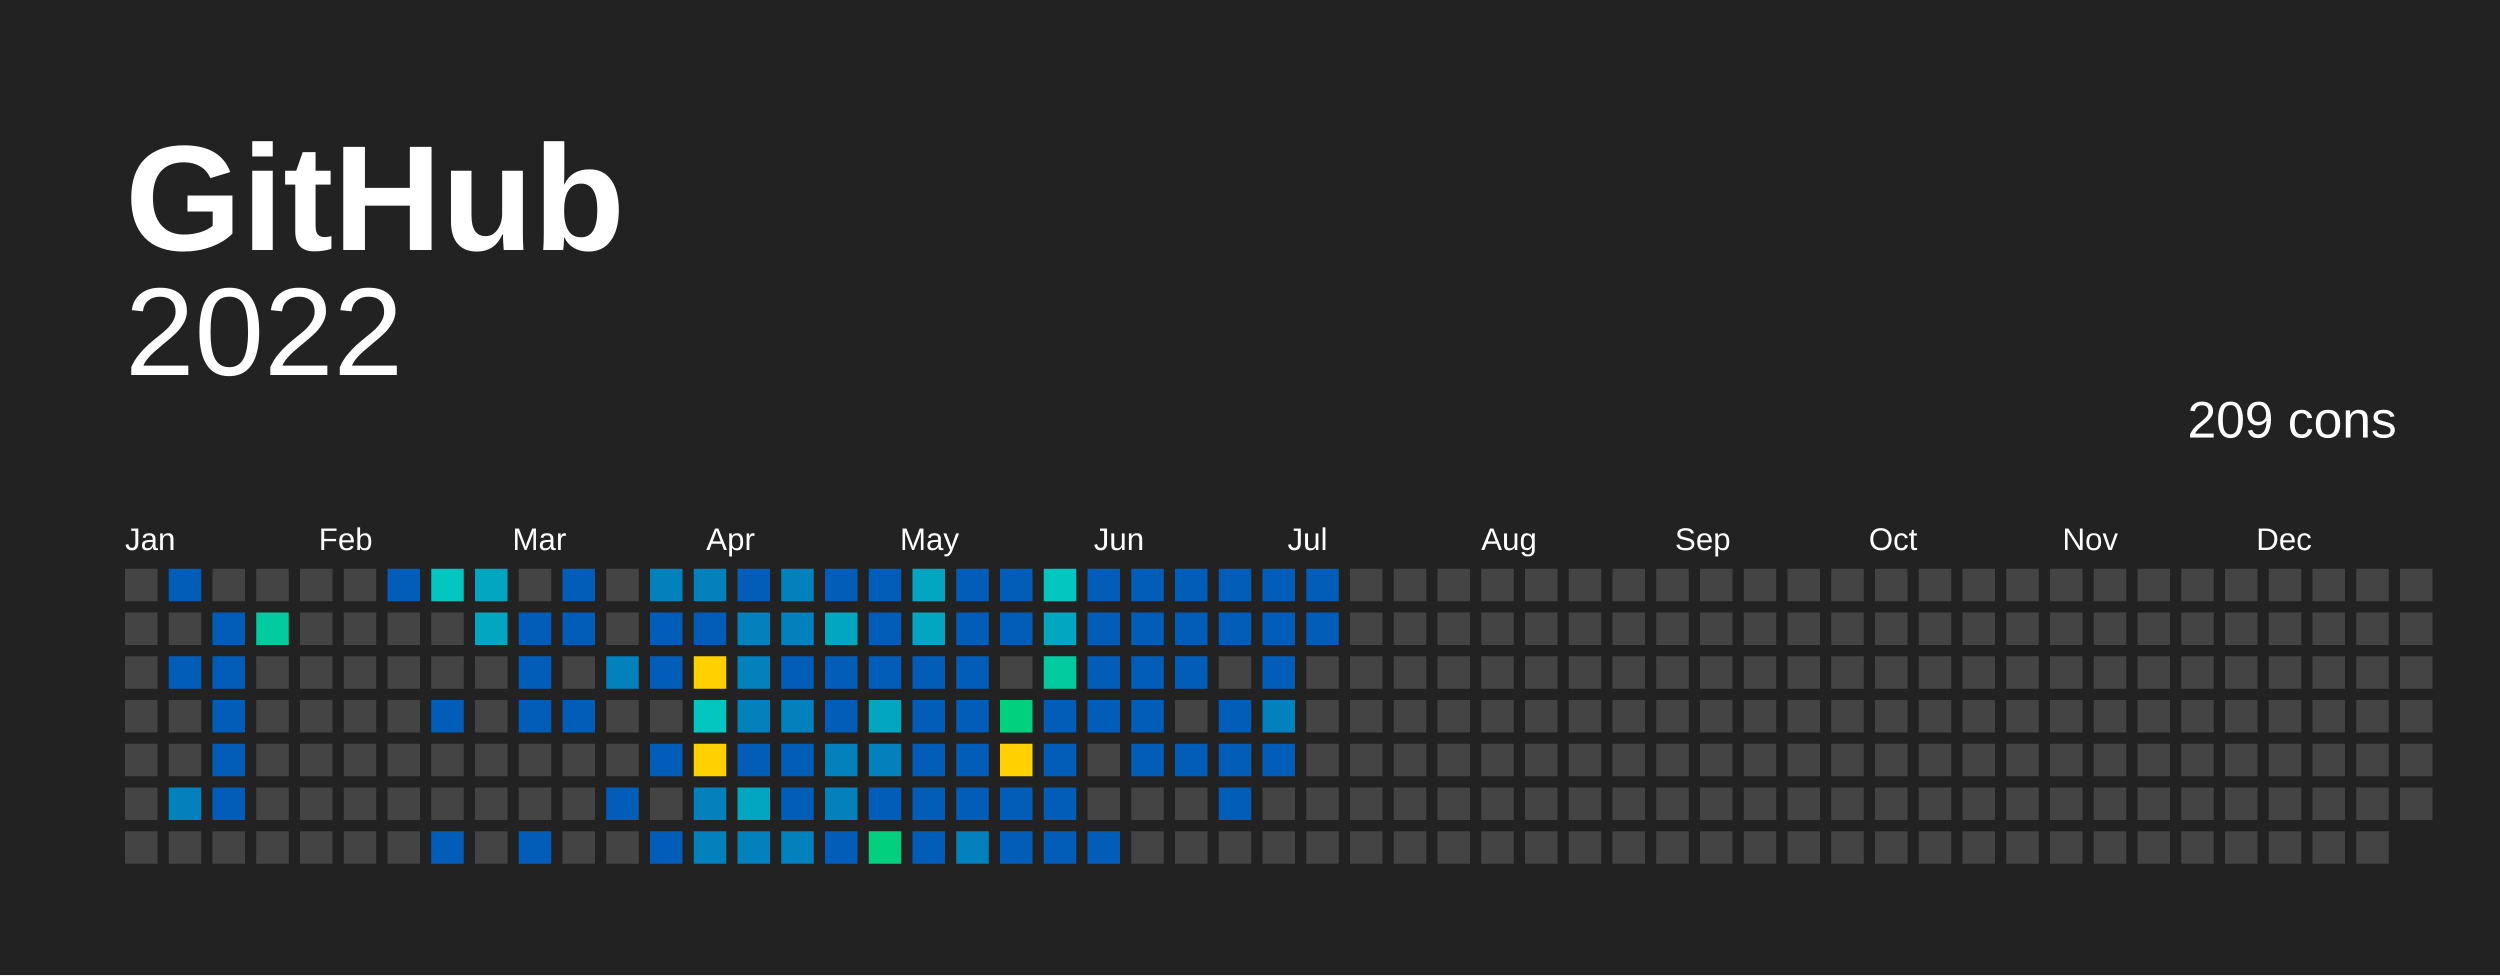
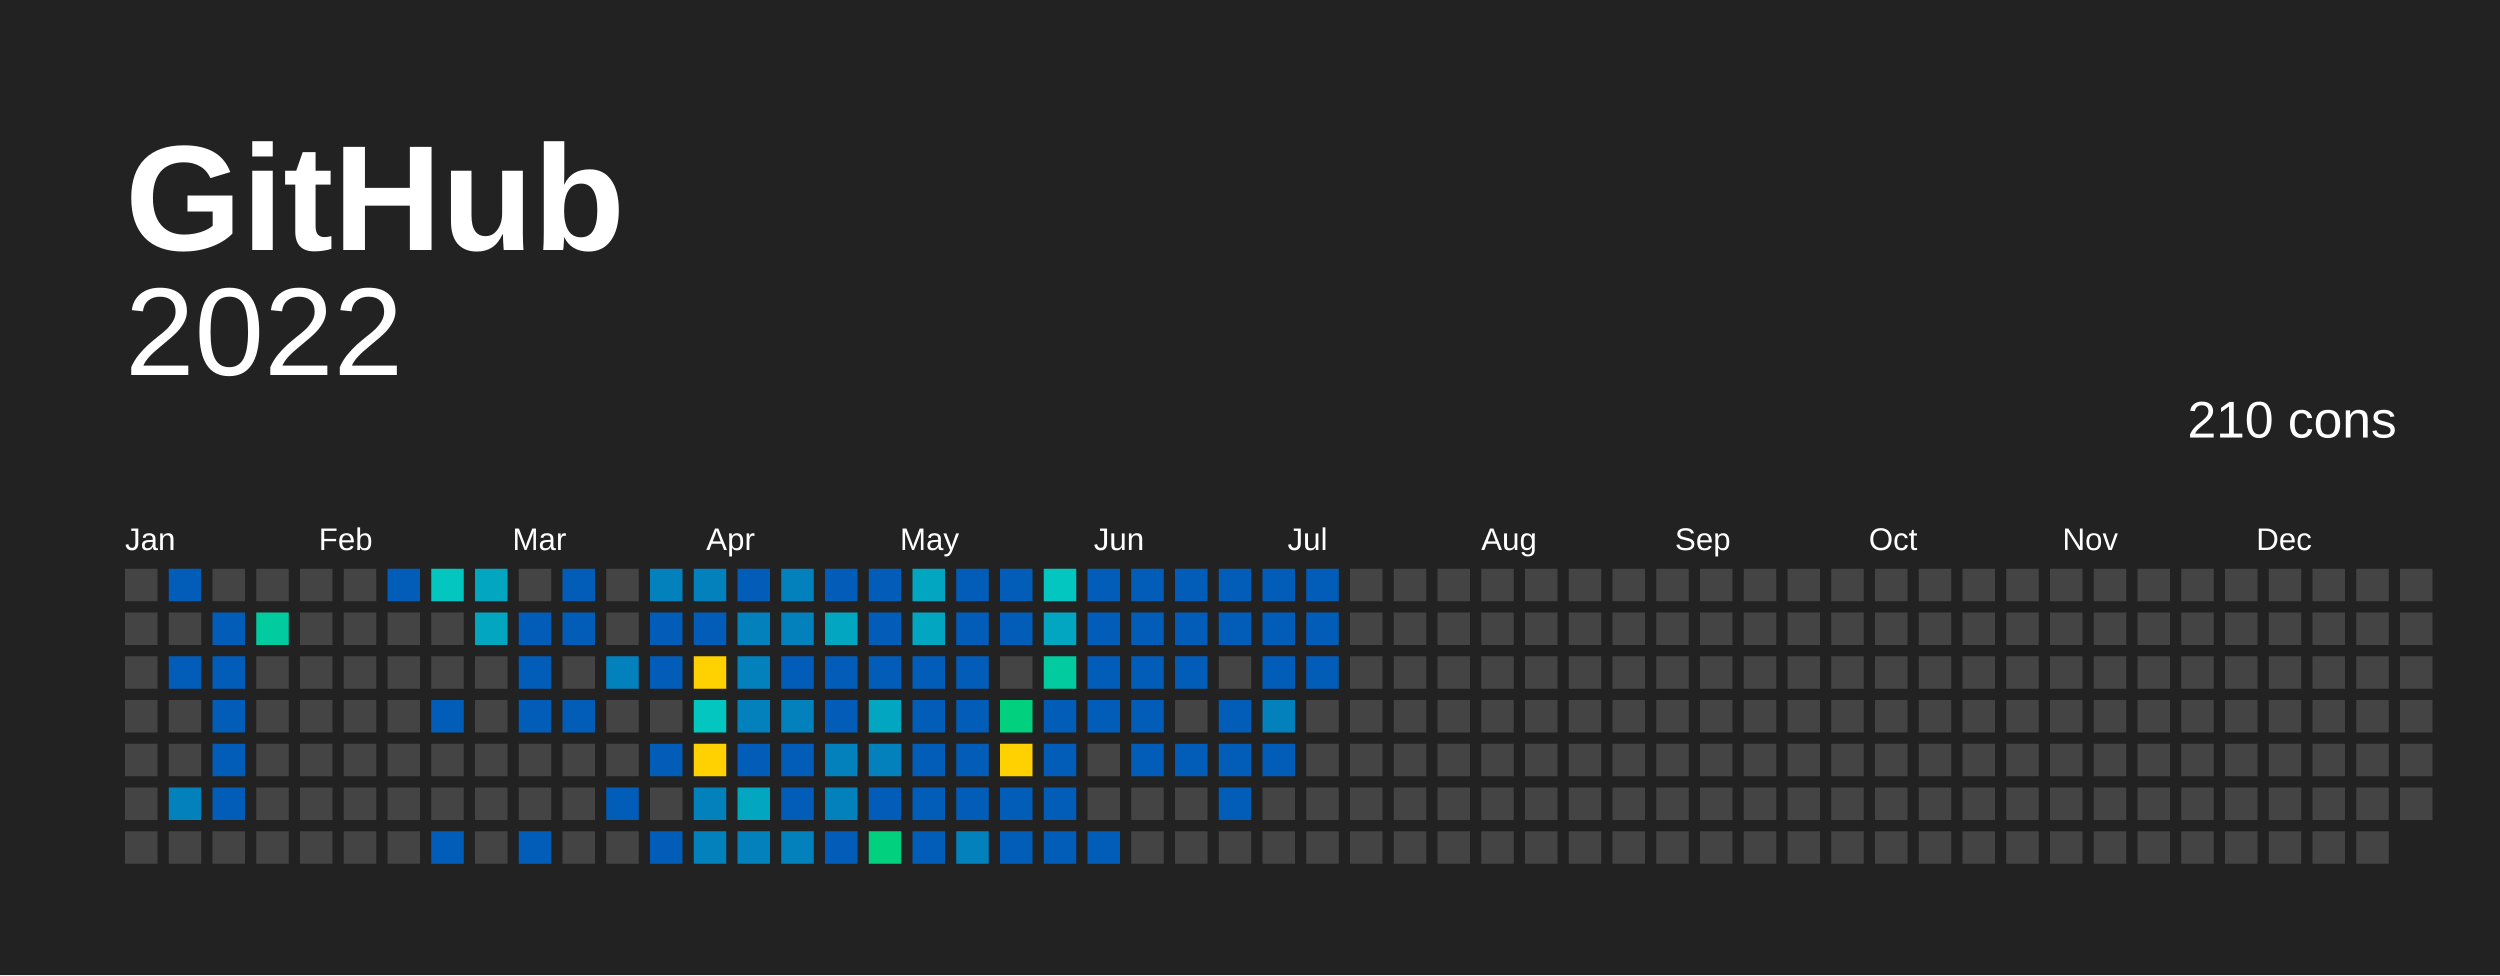
<svg xmlns="http://www.w3.org/2000/svg" baseProfile="full" height="78mm" version="1.1" viewBox="0,0,200,78" width="200mm">
  <defs />
  <rect fill="#222222" height="78" width="200" x="0" y="0" />
  <text fill="#FFFFFF" style="font-size:12px; font-family:Arial; font-weight:bold;" x="10" y="20">  GitHub</text>
  <text alignment-baseline="hanging" fill="#FFFFFF" style="font-size:10.0px; font-family:Arial;" x="10" y="30">2022</text>
-   <text alignment-baseline="hanging" fill="#FFFFFF" style="font-size:4.125px; font-family:Arial;" x="175" y="35">209 cons</text>
+   <text alignment-baseline="hanging" fill="#FFFFFF" style="font-size:4.125px; font-family:Arial;" x="175" y="35">210 cons</text>
  <text fill="#FFFFFF" style="font-size:2.5px; font-family:Arial" x="10.0" y="44">Jan</text>
  <text fill="#FFFFFF" style="font-size:2.5px; font-family:Arial" x="25.5" y="44">Feb</text>
  <text fill="#FFFFFF" style="font-size:2.5px; font-family:Arial" x="41.0" y="44">Mar</text>
  <text fill="#FFFFFF" style="font-size:2.5px; font-family:Arial" x="56.5" y="44">Apr</text>
  <text fill="#FFFFFF" style="font-size:2.5px; font-family:Arial" x="72.0" y="44">May</text>
  <text fill="#FFFFFF" style="font-size:2.5px; font-family:Arial" x="87.5" y="44">Jun</text>
  <text fill="#FFFFFF" style="font-size:2.5px; font-family:Arial" x="103.0" y="44">Jul</text>
  <text fill="#FFFFFF" style="font-size:2.5px; font-family:Arial" x="118.5" y="44">Aug</text>
  <text fill="#FFFFFF" style="font-size:2.5px; font-family:Arial" x="134.0" y="44">Sep</text>
  <text fill="#FFFFFF" style="font-size:2.5px; font-family:Arial" x="149.5" y="44">Oct</text>
  <text fill="#FFFFFF" style="font-size:2.5px; font-family:Arial" x="165.0" y="44">Nov</text>
  <text fill="#FFFFFF" style="font-size:2.5px; font-family:Arial" x="180.5" y="44">Dec</text>
  <rect fill="#444444" height="2.6" width="2.6" x="10.0" y="45.5" />
  <rect fill="#444444" height="2.6" width="2.6" x="10.0" y="49.0" />
  <rect fill="#444444" height="2.6" width="2.6" x="10.0" y="52.5" />
  <rect fill="#444444" height="2.6" width="2.6" x="10.0" y="56.0" />
  <rect fill="#444444" height="2.6" width="2.6" x="10.0" y="59.5" />
  <rect fill="#444444" height="2.6" width="2.6" x="10.0" y="63.0" />
  <rect fill="#444444" height="2.6" width="2.6" x="10.0" y="66.5" />
  <rect fill="#025db8" height="2.6" width="2.6" x="13.5" y="45.5" />
  <rect fill="#444444" height="2.6" width="2.6" x="13.5" y="49.0" />
  <rect fill="#025db8" height="2.6" width="2.6" x="13.5" y="52.5" />
  <rect fill="#444444" height="2.6" width="2.6" x="13.5" y="56.0" />
  <rect fill="#444444" height="2.6" width="2.6" x="13.5" y="59.5" />
  <rect fill="#0281bd" height="2.6" width="2.6" x="13.5" y="63.0" />
  <rect fill="#444444" height="2.6" width="2.6" x="13.5" y="66.5" />
  <rect fill="#444444" height="2.6" width="2.6" x="17.0" y="45.5" />
  <rect fill="#025db8" height="2.6" width="2.6" x="17.0" y="49.0" />
  <rect fill="#025db8" height="2.6" width="2.6" x="17.0" y="52.5" />
  <rect fill="#025db8" height="2.6" width="2.6" x="17.0" y="56.0" />
  <rect fill="#025db8" height="2.6" width="2.6" x="17.0" y="59.5" />
  <rect fill="#025db8" height="2.6" width="2.6" x="17.0" y="63.0" />
  <rect fill="#444444" height="2.6" width="2.6" x="17.0" y="66.5" />
  <rect fill="#444444" height="2.6" width="2.6" x="20.5" y="45.5" />
  <rect fill="#02cba0" height="2.6" width="2.6" x="20.5" y="49.0" />
  <rect fill="#444444" height="2.6" width="2.6" x="20.5" y="52.5" />
  <rect fill="#444444" height="2.6" width="2.6" x="20.5" y="56.0" />
  <rect fill="#444444" height="2.6" width="2.6" x="20.5" y="59.5" />
  <rect fill="#444444" height="2.6" width="2.6" x="20.5" y="63.0" />
  <rect fill="#444444" height="2.6" width="2.6" x="20.5" y="66.5" />
  <rect fill="#444444" height="2.6" width="2.6" x="24.0" y="45.5" />
  <rect fill="#444444" height="2.6" width="2.6" x="24.0" y="49.0" />
  <rect fill="#444444" height="2.6" width="2.6" x="24.0" y="52.5" />
  <rect fill="#444444" height="2.6" width="2.6" x="24.0" y="56.0" />
  <rect fill="#444444" height="2.6" width="2.6" x="24.0" y="59.5" />
  <rect fill="#444444" height="2.6" width="2.6" x="24.0" y="63.0" />
  <rect fill="#444444" height="2.6" width="2.6" x="24.0" y="66.5" />
  <rect fill="#444444" height="2.6" width="2.6" x="27.5" y="45.5" />
  <rect fill="#444444" height="2.6" width="2.6" x="27.5" y="49.0" />
  <rect fill="#444444" height="2.6" width="2.6" x="27.5" y="52.5" />
  <rect fill="#444444" height="2.6" width="2.6" x="27.5" y="56.0" />
  <rect fill="#444444" height="2.6" width="2.6" x="27.5" y="59.5" />
  <rect fill="#444444" height="2.6" width="2.6" x="27.5" y="63.0" />
  <rect fill="#444444" height="2.6" width="2.6" x="27.5" y="66.5" />
  <rect fill="#025db8" height="2.6" width="2.6" x="31.0" y="45.5" />
  <rect fill="#444444" height="2.6" width="2.6" x="31.0" y="49.0" />
  <rect fill="#444444" height="2.6" width="2.6" x="31.0" y="52.5" />
  <rect fill="#444444" height="2.6" width="2.6" x="31.0" y="56.0" />
  <rect fill="#444444" height="2.6" width="2.6" x="31.0" y="59.5" />
  <rect fill="#444444" height="2.6" width="2.6" x="31.0" y="63.0" />
  <rect fill="#444444" height="2.6" width="2.6" x="31.0" y="66.5" />
  <rect fill="#02c6bf" height="2.6" width="2.6" x="34.5" y="45.5" />
  <rect fill="#444444" height="2.6" width="2.6" x="34.5" y="49.0" />
  <rect fill="#444444" height="2.6" width="2.6" x="34.5" y="52.5" />
  <rect fill="#025db8" height="2.6" width="2.6" x="34.5" y="56.0" />
  <rect fill="#444444" height="2.6" width="2.6" x="34.5" y="59.5" />
  <rect fill="#444444" height="2.6" width="2.6" x="34.5" y="63.0" />
  <rect fill="#025db8" height="2.6" width="2.6" x="34.5" y="66.5" />
  <rect fill="#02a6c1" height="2.6" width="2.6" x="38.0" y="45.5" />
  <rect fill="#02a6c1" height="2.6" width="2.6" x="38.0" y="49.0" />
  <rect fill="#444444" height="2.6" width="2.6" x="38.0" y="52.5" />
  <rect fill="#444444" height="2.6" width="2.6" x="38.0" y="56.0" />
  <rect fill="#444444" height="2.6" width="2.6" x="38.0" y="59.5" />
  <rect fill="#444444" height="2.6" width="2.6" x="38.0" y="63.0" />
  <rect fill="#444444" height="2.6" width="2.6" x="38.0" y="66.5" />
  <rect fill="#444444" height="2.6" width="2.6" x="41.5" y="45.5" />
  <rect fill="#025db8" height="2.6" width="2.6" x="41.5" y="49.0" />
  <rect fill="#025db8" height="2.6" width="2.6" x="41.5" y="52.5" />
  <rect fill="#025db8" height="2.6" width="2.6" x="41.5" y="56.0" />
  <rect fill="#444444" height="2.6" width="2.6" x="41.5" y="59.5" />
  <rect fill="#444444" height="2.6" width="2.6" x="41.5" y="63.0" />
  <rect fill="#025db8" height="2.6" width="2.6" x="41.5" y="66.5" />
  <rect fill="#025db8" height="2.6" width="2.6" x="45.0" y="45.5" />
  <rect fill="#025db8" height="2.6" width="2.6" x="45.0" y="49.0" />
  <rect fill="#444444" height="2.6" width="2.6" x="45.0" y="52.5" />
  <rect fill="#025db8" height="2.6" width="2.6" x="45.0" y="56.0" />
  <rect fill="#444444" height="2.6" width="2.6" x="45.0" y="59.5" />
  <rect fill="#444444" height="2.6" width="2.6" x="45.0" y="63.0" />
  <rect fill="#444444" height="2.6" width="2.6" x="45.0" y="66.5" />
  <rect fill="#444444" height="2.6" width="2.6" x="48.5" y="45.5" />
  <rect fill="#444444" height="2.6" width="2.6" x="48.5" y="49.0" />
  <rect fill="#0281bd" height="2.6" width="2.6" x="48.5" y="52.5" />
  <rect fill="#444444" height="2.6" width="2.6" x="48.5" y="56.0" />
  <rect fill="#444444" height="2.6" width="2.6" x="48.5" y="59.5" />
  <rect fill="#025db8" height="2.6" width="2.6" x="48.5" y="63.0" />
  <rect fill="#444444" height="2.6" width="2.6" x="48.5" y="66.5" />
  <rect fill="#0281bd" height="2.6" width="2.6" x="52.0" y="45.5" />
  <rect fill="#025db8" height="2.6" width="2.6" x="52.0" y="49.0" />
  <rect fill="#025db8" height="2.6" width="2.6" x="52.0" y="52.5" />
  <rect fill="#444444" height="2.6" width="2.6" x="52.0" y="56.0" />
  <rect fill="#025db8" height="2.6" width="2.6" x="52.0" y="59.5" />
  <rect fill="#444444" height="2.6" width="2.6" x="52.0" y="63.0" />
  <rect fill="#025db8" height="2.6" width="2.6" x="52.0" y="66.5" />
  <rect fill="#0281bd" height="2.6" width="2.6" x="55.5" y="45.5" />
  <rect fill="#025db8" height="2.6" width="2.6" x="55.5" y="49.0" />
  <rect fill="#ffd100" height="2.6" width="2.6" x="55.5" y="52.5" />
  <rect fill="#02c6bf" height="2.6" width="2.6" x="55.5" y="56.0" />
  <rect fill="#ffd100" height="2.6" width="2.6" x="55.5" y="59.5" />
  <rect fill="#0281bd" height="2.6" width="2.6" x="55.5" y="63.0" />
  <rect fill="#0281bd" height="2.6" width="2.6" x="55.5" y="66.5" />
  <rect fill="#025db8" height="2.6" width="2.6" x="59.0" y="45.5" />
  <rect fill="#0281bd" height="2.6" width="2.6" x="59.0" y="49.0" />
  <rect fill="#0281bd" height="2.6" width="2.6" x="59.0" y="52.5" />
  <rect fill="#0281bd" height="2.6" width="2.6" x="59.0" y="56.0" />
  <rect fill="#025db8" height="2.6" width="2.6" x="59.0" y="59.5" />
  <rect fill="#02a6c1" height="2.6" width="2.6" x="59.0" y="63.0" />
  <rect fill="#0281bd" height="2.6" width="2.6" x="59.0" y="66.5" />
  <rect fill="#0281bd" height="2.6" width="2.6" x="62.5" y="45.5" />
  <rect fill="#0281bd" height="2.6" width="2.6" x="62.5" y="49.0" />
  <rect fill="#025db8" height="2.6" width="2.6" x="62.5" y="52.5" />
  <rect fill="#0281bd" height="2.6" width="2.6" x="62.5" y="56.0" />
  <rect fill="#025db8" height="2.6" width="2.6" x="62.5" y="59.5" />
  <rect fill="#025db8" height="2.6" width="2.6" x="62.5" y="63.0" />
  <rect fill="#0281bd" height="2.6" width="2.6" x="62.5" y="66.5" />
  <rect fill="#025db8" height="2.6" width="2.6" x="66.0" y="45.5" />
  <rect fill="#02a6c1" height="2.6" width="2.6" x="66.0" y="49.0" />
  <rect fill="#025db8" height="2.6" width="2.6" x="66.0" y="52.5" />
  <rect fill="#025db8" height="2.6" width="2.6" x="66.0" y="56.0" />
  <rect fill="#0281bd" height="2.6" width="2.6" x="66.0" y="59.5" />
  <rect fill="#0281bd" height="2.6" width="2.6" x="66.0" y="63.0" />
  <rect fill="#025db8" height="2.6" width="2.6" x="66.0" y="66.5" />
  <rect fill="#025db8" height="2.6" width="2.6" x="69.5" y="45.5" />
  <rect fill="#025db8" height="2.6" width="2.6" x="69.5" y="49.0" />
  <rect fill="#025db8" height="2.6" width="2.6" x="69.5" y="52.5" />
  <rect fill="#02a6c1" height="2.6" width="2.6" x="69.5" y="56.0" />
  <rect fill="#0281bd" height="2.6" width="2.6" x="69.5" y="59.5" />
  <rect fill="#025db8" height="2.6" width="2.6" x="69.5" y="63.0" />
  <rect fill="#01d07e" height="2.6" width="2.6" x="69.5" y="66.5" />
  <rect fill="#02a6c1" height="2.6" width="2.6" x="73.0" y="45.5" />
  <rect fill="#02a6c1" height="2.6" width="2.6" x="73.0" y="49.0" />
  <rect fill="#025db8" height="2.6" width="2.6" x="73.0" y="52.5" />
  <rect fill="#025db8" height="2.6" width="2.6" x="73.0" y="56.0" />
  <rect fill="#025db8" height="2.6" width="2.6" x="73.0" y="59.5" />
  <rect fill="#025db8" height="2.6" width="2.6" x="73.0" y="63.0" />
  <rect fill="#025db8" height="2.6" width="2.6" x="73.0" y="66.5" />
  <rect fill="#025db8" height="2.6" width="2.6" x="76.5" y="45.5" />
  <rect fill="#025db8" height="2.6" width="2.6" x="76.5" y="49.0" />
  <rect fill="#025db8" height="2.6" width="2.6" x="76.5" y="52.5" />
  <rect fill="#025db8" height="2.6" width="2.6" x="76.5" y="56.0" />
  <rect fill="#025db8" height="2.6" width="2.6" x="76.5" y="59.5" />
  <rect fill="#025db8" height="2.6" width="2.6" x="76.5" y="63.0" />
  <rect fill="#0281bd" height="2.6" width="2.6" x="76.5" y="66.5" />
  <rect fill="#025db8" height="2.6" width="2.6" x="80.0" y="45.5" />
  <rect fill="#025db8" height="2.6" width="2.6" x="80.0" y="49.0" />
  <rect fill="#444444" height="2.6" width="2.6" x="80.0" y="52.5" />
  <rect fill="#01d07e" height="2.6" width="2.6" x="80.0" y="56.0" />
  <rect fill="#FFD100" height="2.6" width="2.6" x="80.0" y="59.5" />
  <rect fill="#025db8" height="2.6" width="2.6" x="80.0" y="63.0" />
  <rect fill="#025db8" height="2.6" width="2.6" x="80.0" y="66.5" />
  <rect fill="#02c6bf" height="2.6" width="2.6" x="83.5" y="45.5" />
  <rect fill="#02a6c1" height="2.6" width="2.6" x="83.5" y="49.0" />
  <rect fill="#02cba0" height="2.6" width="2.6" x="83.5" y="52.5" />
  <rect fill="#025db8" height="2.6" width="2.6" x="83.5" y="56.0" />
  <rect fill="#025db8" height="2.6" width="2.6" x="83.5" y="59.5" />
  <rect fill="#025db8" height="2.6" width="2.6" x="83.5" y="63.0" />
  <rect fill="#025db8" height="2.6" width="2.6" x="83.5" y="66.5" />
  <rect fill="#025db8" height="2.6" width="2.6" x="87.0" y="45.5" />
  <rect fill="#025db8" height="2.6" width="2.6" x="87.0" y="49.0" />
  <rect fill="#025db8" height="2.6" width="2.6" x="87.0" y="52.5" />
  <rect fill="#025db8" height="2.6" width="2.6" x="87.0" y="56.0" />
  <rect fill="#444444" height="2.6" width="2.6" x="87.0" y="59.5" />
  <rect fill="#444444" height="2.6" width="2.6" x="87.0" y="63.0" />
  <rect fill="#025db8" height="2.6" width="2.6" x="87.0" y="66.5" />
  <rect fill="#025db8" height="2.6" width="2.6" x="90.5" y="45.5" />
  <rect fill="#025db8" height="2.6" width="2.6" x="90.5" y="49.0" />
  <rect fill="#025db8" height="2.6" width="2.6" x="90.5" y="52.5" />
  <rect fill="#025db8" height="2.6" width="2.6" x="90.5" y="56.0" />
  <rect fill="#025db8" height="2.6" width="2.6" x="90.5" y="59.5" />
  <rect fill="#444444" height="2.6" width="2.6" x="90.5" y="63.0" />
  <rect fill="#444444" height="2.6" width="2.6" x="90.5" y="66.5" />
  <rect fill="#025db8" height="2.6" width="2.6" x="94.0" y="45.5" />
  <rect fill="#025db8" height="2.6" width="2.6" x="94.0" y="49.0" />
  <rect fill="#025db8" height="2.6" width="2.6" x="94.0" y="52.5" />
  <rect fill="#444444" height="2.6" width="2.6" x="94.0" y="56.0" />
  <rect fill="#025db8" height="2.6" width="2.6" x="94.0" y="59.5" />
  <rect fill="#444444" height="2.6" width="2.6" x="94.0" y="63.0" />
  <rect fill="#444444" height="2.6" width="2.6" x="94.0" y="66.5" />
  <rect fill="#025db8" height="2.6" width="2.6" x="97.5" y="45.5" />
  <rect fill="#025db8" height="2.6" width="2.6" x="97.5" y="49.0" />
  <rect fill="#444444" height="2.6" width="2.6" x="97.5" y="52.5" />
  <rect fill="#025db8" height="2.6" width="2.6" x="97.5" y="56.0" />
  <rect fill="#025db8" height="2.6" width="2.6" x="97.5" y="59.5" />
  <rect fill="#025db8" height="2.6" width="2.6" x="97.5" y="63.0" />
  <rect fill="#444444" height="2.6" width="2.6" x="97.5" y="66.5" />
  <rect fill="#025db8" height="2.6" width="2.6" x="101.0" y="45.5" />
  <rect fill="#025db8" height="2.6" width="2.6" x="101.0" y="49.0" />
  <rect fill="#025db8" height="2.6" width="2.6" x="101.0" y="52.5" />
  <rect fill="#0281bd" height="2.6" width="2.6" x="101.0" y="56.0" />
  <rect fill="#025db8" height="2.6" width="2.6" x="101.0" y="59.5" />
  <rect fill="#444444" height="2.6" width="2.6" x="101.0" y="63.0" />
  <rect fill="#444444" height="2.6" width="2.6" x="101.0" y="66.5" />
  <rect fill="#025db8" height="2.6" width="2.6" x="104.5" y="45.5" />
  <rect fill="#025db8" height="2.6" width="2.6" x="104.5" y="49.0" />
-   <rect fill="#444444" height="2.6" width="2.6" x="104.5" y="52.5" />
+   <rect fill="#025db8" height="2.6" width="2.6" x="104.5" y="52.5" />
  <rect fill="#444444" height="2.6" width="2.6" x="104.5" y="56.0" />
  <rect fill="#444444" height="2.6" width="2.6" x="104.5" y="59.5" />
  <rect fill="#444444" height="2.6" width="2.6" x="104.5" y="63.0" />
  <rect fill="#444444" height="2.6" width="2.6" x="104.5" y="66.5" />
  <rect fill="#444444" height="2.6" width="2.6" x="108.0" y="45.5" />
  <rect fill="#444444" height="2.6" width="2.6" x="108.0" y="49.0" />
  <rect fill="#444444" height="2.6" width="2.6" x="108.0" y="52.5" />
  <rect fill="#444444" height="2.6" width="2.6" x="108.0" y="56.0" />
  <rect fill="#444444" height="2.6" width="2.6" x="108.0" y="59.5" />
  <rect fill="#444444" height="2.6" width="2.6" x="108.0" y="63.0" />
  <rect fill="#444444" height="2.6" width="2.6" x="108.0" y="66.5" />
  <rect fill="#444444" height="2.6" width="2.6" x="111.5" y="45.5" />
  <rect fill="#444444" height="2.6" width="2.6" x="111.5" y="49.0" />
  <rect fill="#444444" height="2.6" width="2.6" x="111.5" y="52.5" />
  <rect fill="#444444" height="2.6" width="2.6" x="111.5" y="56.0" />
  <rect fill="#444444" height="2.6" width="2.6" x="111.5" y="59.5" />
  <rect fill="#444444" height="2.6" width="2.6" x="111.5" y="63.0" />
  <rect fill="#444444" height="2.6" width="2.6" x="111.5" y="66.5" />
  <rect fill="#444444" height="2.6" width="2.6" x="115.0" y="45.5" />
  <rect fill="#444444" height="2.6" width="2.6" x="115.0" y="49.0" />
  <rect fill="#444444" height="2.6" width="2.6" x="115.0" y="52.5" />
  <rect fill="#444444" height="2.6" width="2.6" x="115.0" y="56.0" />
  <rect fill="#444444" height="2.6" width="2.6" x="115.0" y="59.5" />
  <rect fill="#444444" height="2.6" width="2.6" x="115.0" y="63.0" />
  <rect fill="#444444" height="2.6" width="2.6" x="115.0" y="66.5" />
  <rect fill="#444444" height="2.6" width="2.6" x="118.5" y="45.5" />
  <rect fill="#444444" height="2.6" width="2.6" x="118.5" y="49.0" />
  <rect fill="#444444" height="2.6" width="2.6" x="118.5" y="52.5" />
  <rect fill="#444444" height="2.6" width="2.6" x="118.5" y="56.0" />
  <rect fill="#444444" height="2.6" width="2.6" x="118.5" y="59.5" />
  <rect fill="#444444" height="2.6" width="2.6" x="118.5" y="63.0" />
  <rect fill="#444444" height="2.6" width="2.6" x="118.5" y="66.5" />
  <rect fill="#444444" height="2.6" width="2.6" x="122.0" y="45.5" />
  <rect fill="#444444" height="2.6" width="2.6" x="122.0" y="49.0" />
  <rect fill="#444444" height="2.6" width="2.6" x="122.0" y="52.5" />
  <rect fill="#444444" height="2.6" width="2.6" x="122.0" y="56.0" />
  <rect fill="#444444" height="2.6" width="2.6" x="122.0" y="59.5" />
  <rect fill="#444444" height="2.6" width="2.6" x="122.0" y="63.0" />
  <rect fill="#444444" height="2.6" width="2.6" x="122.0" y="66.5" />
  <rect fill="#444444" height="2.6" width="2.6" x="125.5" y="45.5" />
  <rect fill="#444444" height="2.6" width="2.6" x="125.5" y="49.0" />
  <rect fill="#444444" height="2.6" width="2.6" x="125.5" y="52.5" />
  <rect fill="#444444" height="2.6" width="2.6" x="125.5" y="56.0" />
  <rect fill="#444444" height="2.6" width="2.6" x="125.5" y="59.5" />
  <rect fill="#444444" height="2.6" width="2.6" x="125.5" y="63.0" />
  <rect fill="#444444" height="2.6" width="2.6" x="125.5" y="66.5" />
  <rect fill="#444444" height="2.6" width="2.6" x="129.0" y="45.5" />
  <rect fill="#444444" height="2.6" width="2.6" x="129.0" y="49.0" />
  <rect fill="#444444" height="2.6" width="2.6" x="129.0" y="52.5" />
  <rect fill="#444444" height="2.6" width="2.6" x="129.0" y="56.0" />
  <rect fill="#444444" height="2.6" width="2.6" x="129.0" y="59.5" />
  <rect fill="#444444" height="2.6" width="2.6" x="129.0" y="63.0" />
  <rect fill="#444444" height="2.6" width="2.6" x="129.0" y="66.5" />
  <rect fill="#444444" height="2.6" width="2.6" x="132.5" y="45.5" />
  <rect fill="#444444" height="2.6" width="2.6" x="132.5" y="49.0" />
  <rect fill="#444444" height="2.6" width="2.6" x="132.5" y="52.5" />
  <rect fill="#444444" height="2.6" width="2.6" x="132.5" y="56.0" />
  <rect fill="#444444" height="2.6" width="2.6" x="132.5" y="59.5" />
  <rect fill="#444444" height="2.6" width="2.6" x="132.5" y="63.0" />
  <rect fill="#444444" height="2.6" width="2.6" x="132.5" y="66.5" />
  <rect fill="#444444" height="2.6" width="2.6" x="136.0" y="45.5" />
  <rect fill="#444444" height="2.6" width="2.6" x="136.0" y="49.0" />
  <rect fill="#444444" height="2.6" width="2.6" x="136.0" y="52.5" />
  <rect fill="#444444" height="2.6" width="2.6" x="136.0" y="56.0" />
  <rect fill="#444444" height="2.6" width="2.6" x="136.0" y="59.5" />
  <rect fill="#444444" height="2.6" width="2.6" x="136.0" y="63.0" />
  <rect fill="#444444" height="2.6" width="2.6" x="136.0" y="66.5" />
  <rect fill="#444444" height="2.6" width="2.6" x="139.5" y="45.5" />
  <rect fill="#444444" height="2.6" width="2.6" x="139.5" y="49.0" />
  <rect fill="#444444" height="2.6" width="2.6" x="139.5" y="52.5" />
  <rect fill="#444444" height="2.6" width="2.6" x="139.5" y="56.0" />
  <rect fill="#444444" height="2.6" width="2.6" x="139.5" y="59.5" />
  <rect fill="#444444" height="2.6" width="2.6" x="139.5" y="63.0" />
  <rect fill="#444444" height="2.6" width="2.6" x="139.5" y="66.5" />
  <rect fill="#444444" height="2.6" width="2.6" x="143.0" y="45.5" />
  <rect fill="#444444" height="2.6" width="2.6" x="143.0" y="49.0" />
  <rect fill="#444444" height="2.6" width="2.6" x="143.0" y="52.5" />
  <rect fill="#444444" height="2.6" width="2.6" x="143.0" y="56.0" />
  <rect fill="#444444" height="2.6" width="2.6" x="143.0" y="59.5" />
  <rect fill="#444444" height="2.6" width="2.6" x="143.0" y="63.0" />
  <rect fill="#444444" height="2.6" width="2.6" x="143.0" y="66.5" />
  <rect fill="#444444" height="2.6" width="2.6" x="146.5" y="45.5" />
  <rect fill="#444444" height="2.6" width="2.6" x="146.5" y="49.0" />
  <rect fill="#444444" height="2.6" width="2.6" x="146.5" y="52.5" />
  <rect fill="#444444" height="2.6" width="2.6" x="146.5" y="56.0" />
  <rect fill="#444444" height="2.6" width="2.6" x="146.5" y="59.5" />
  <rect fill="#444444" height="2.6" width="2.6" x="146.5" y="63.0" />
  <rect fill="#444444" height="2.6" width="2.6" x="146.5" y="66.5" />
  <rect fill="#444444" height="2.6" width="2.6" x="150.0" y="45.5" />
  <rect fill="#444444" height="2.6" width="2.6" x="150.0" y="49.0" />
  <rect fill="#444444" height="2.6" width="2.6" x="150.0" y="52.5" />
  <rect fill="#444444" height="2.6" width="2.6" x="150.0" y="56.0" />
  <rect fill="#444444" height="2.6" width="2.6" x="150.0" y="59.5" />
  <rect fill="#444444" height="2.6" width="2.6" x="150.0" y="63.0" />
  <rect fill="#444444" height="2.6" width="2.6" x="150.0" y="66.5" />
  <rect fill="#444444" height="2.6" width="2.6" x="153.5" y="45.5" />
  <rect fill="#444444" height="2.6" width="2.6" x="153.5" y="49.0" />
  <rect fill="#444444" height="2.6" width="2.6" x="153.5" y="52.5" />
  <rect fill="#444444" height="2.6" width="2.6" x="153.5" y="56.0" />
  <rect fill="#444444" height="2.6" width="2.6" x="153.5" y="59.5" />
  <rect fill="#444444" height="2.6" width="2.6" x="153.5" y="63.0" />
  <rect fill="#444444" height="2.6" width="2.6" x="153.5" y="66.5" />
  <rect fill="#444444" height="2.6" width="2.6" x="157.0" y="45.5" />
  <rect fill="#444444" height="2.6" width="2.6" x="157.0" y="49.0" />
  <rect fill="#444444" height="2.6" width="2.6" x="157.0" y="52.5" />
  <rect fill="#444444" height="2.6" width="2.6" x="157.0" y="56.0" />
  <rect fill="#444444" height="2.6" width="2.6" x="157.0" y="59.5" />
  <rect fill="#444444" height="2.6" width="2.6" x="157.0" y="63.0" />
  <rect fill="#444444" height="2.6" width="2.6" x="157.0" y="66.5" />
  <rect fill="#444444" height="2.6" width="2.6" x="160.5" y="45.5" />
  <rect fill="#444444" height="2.6" width="2.6" x="160.5" y="49.0" />
  <rect fill="#444444" height="2.6" width="2.6" x="160.5" y="52.5" />
  <rect fill="#444444" height="2.6" width="2.6" x="160.5" y="56.0" />
  <rect fill="#444444" height="2.6" width="2.6" x="160.5" y="59.5" />
  <rect fill="#444444" height="2.6" width="2.6" x="160.5" y="63.0" />
  <rect fill="#444444" height="2.6" width="2.6" x="160.5" y="66.5" />
  <rect fill="#444444" height="2.6" width="2.6" x="164.0" y="45.5" />
  <rect fill="#444444" height="2.6" width="2.6" x="164.0" y="49.0" />
  <rect fill="#444444" height="2.6" width="2.6" x="164.0" y="52.5" />
  <rect fill="#444444" height="2.6" width="2.6" x="164.0" y="56.0" />
  <rect fill="#444444" height="2.6" width="2.6" x="164.0" y="59.5" />
  <rect fill="#444444" height="2.6" width="2.6" x="164.0" y="63.0" />
  <rect fill="#444444" height="2.6" width="2.6" x="164.0" y="66.5" />
  <rect fill="#444444" height="2.6" width="2.6" x="167.5" y="45.5" />
  <rect fill="#444444" height="2.6" width="2.6" x="167.5" y="49.0" />
  <rect fill="#444444" height="2.6" width="2.6" x="167.5" y="52.5" />
  <rect fill="#444444" height="2.6" width="2.6" x="167.5" y="56.0" />
  <rect fill="#444444" height="2.6" width="2.6" x="167.5" y="59.5" />
  <rect fill="#444444" height="2.6" width="2.6" x="167.5" y="63.0" />
  <rect fill="#444444" height="2.6" width="2.6" x="167.5" y="66.5" />
  <rect fill="#444444" height="2.6" width="2.6" x="171.0" y="45.5" />
  <rect fill="#444444" height="2.6" width="2.6" x="171.0" y="49.0" />
  <rect fill="#444444" height="2.6" width="2.6" x="171.0" y="52.5" />
  <rect fill="#444444" height="2.6" width="2.6" x="171.0" y="56.0" />
  <rect fill="#444444" height="2.6" width="2.6" x="171.0" y="59.5" />
  <rect fill="#444444" height="2.6" width="2.6" x="171.0" y="63.0" />
  <rect fill="#444444" height="2.6" width="2.6" x="171.0" y="66.5" />
  <rect fill="#444444" height="2.6" width="2.6" x="174.5" y="45.5" />
  <rect fill="#444444" height="2.6" width="2.6" x="174.5" y="49.0" />
  <rect fill="#444444" height="2.6" width="2.6" x="174.5" y="52.5" />
  <rect fill="#444444" height="2.6" width="2.6" x="174.5" y="56.0" />
  <rect fill="#444444" height="2.6" width="2.6" x="174.5" y="59.5" />
  <rect fill="#444444" height="2.6" width="2.6" x="174.5" y="63.0" />
  <rect fill="#444444" height="2.6" width="2.6" x="174.5" y="66.5" />
  <rect fill="#444444" height="2.6" width="2.6" x="178.0" y="45.5" />
  <rect fill="#444444" height="2.6" width="2.6" x="178.0" y="49.0" />
  <rect fill="#444444" height="2.6" width="2.6" x="178.0" y="52.5" />
  <rect fill="#444444" height="2.6" width="2.6" x="178.0" y="56.0" />
  <rect fill="#444444" height="2.6" width="2.6" x="178.0" y="59.5" />
  <rect fill="#444444" height="2.6" width="2.6" x="178.0" y="63.0" />
  <rect fill="#444444" height="2.6" width="2.6" x="178.0" y="66.5" />
  <rect fill="#444444" height="2.6" width="2.6" x="181.5" y="45.5" />
  <rect fill="#444444" height="2.6" width="2.6" x="181.5" y="49.0" />
  <rect fill="#444444" height="2.6" width="2.6" x="181.5" y="52.5" />
  <rect fill="#444444" height="2.6" width="2.6" x="181.5" y="56.0" />
  <rect fill="#444444" height="2.6" width="2.6" x="181.5" y="59.5" />
  <rect fill="#444444" height="2.6" width="2.6" x="181.5" y="63.0" />
  <rect fill="#444444" height="2.6" width="2.6" x="181.5" y="66.5" />
  <rect fill="#444444" height="2.6" width="2.6" x="185.0" y="45.5" />
  <rect fill="#444444" height="2.6" width="2.6" x="185.0" y="49.0" />
  <rect fill="#444444" height="2.6" width="2.6" x="185.0" y="52.5" />
  <rect fill="#444444" height="2.6" width="2.6" x="185.0" y="56.0" />
  <rect fill="#444444" height="2.6" width="2.6" x="185.0" y="59.5" />
  <rect fill="#444444" height="2.6" width="2.6" x="185.0" y="63.0" />
  <rect fill="#444444" height="2.6" width="2.6" x="185.0" y="66.5" />
  <rect fill="#444444" height="2.6" width="2.6" x="188.5" y="45.5" />
  <rect fill="#444444" height="2.6" width="2.6" x="188.5" y="49.0" />
  <rect fill="#444444" height="2.6" width="2.6" x="188.5" y="52.5" />
  <rect fill="#444444" height="2.6" width="2.6" x="188.5" y="56.0" />
  <rect fill="#444444" height="2.6" width="2.6" x="188.5" y="59.5" />
  <rect fill="#444444" height="2.6" width="2.6" x="188.5" y="63.0" />
  <rect fill="#444444" height="2.6" width="2.6" x="188.5" y="66.5" />
  <rect fill="#444444" height="2.6" width="2.6" x="192.0" y="45.5" />
  <rect fill="#444444" height="2.6" width="2.6" x="192.0" y="49.0" />
  <rect fill="#444444" height="2.6" width="2.6" x="192.0" y="52.5" />
  <rect fill="#444444" height="2.6" width="2.6" x="192.0" y="56.0" />
  <rect fill="#444444" height="2.6" width="2.6" x="192.0" y="59.5" />
  <rect fill="#444444" height="2.6" width="2.6" x="192.0" y="63.0" />
</svg>
